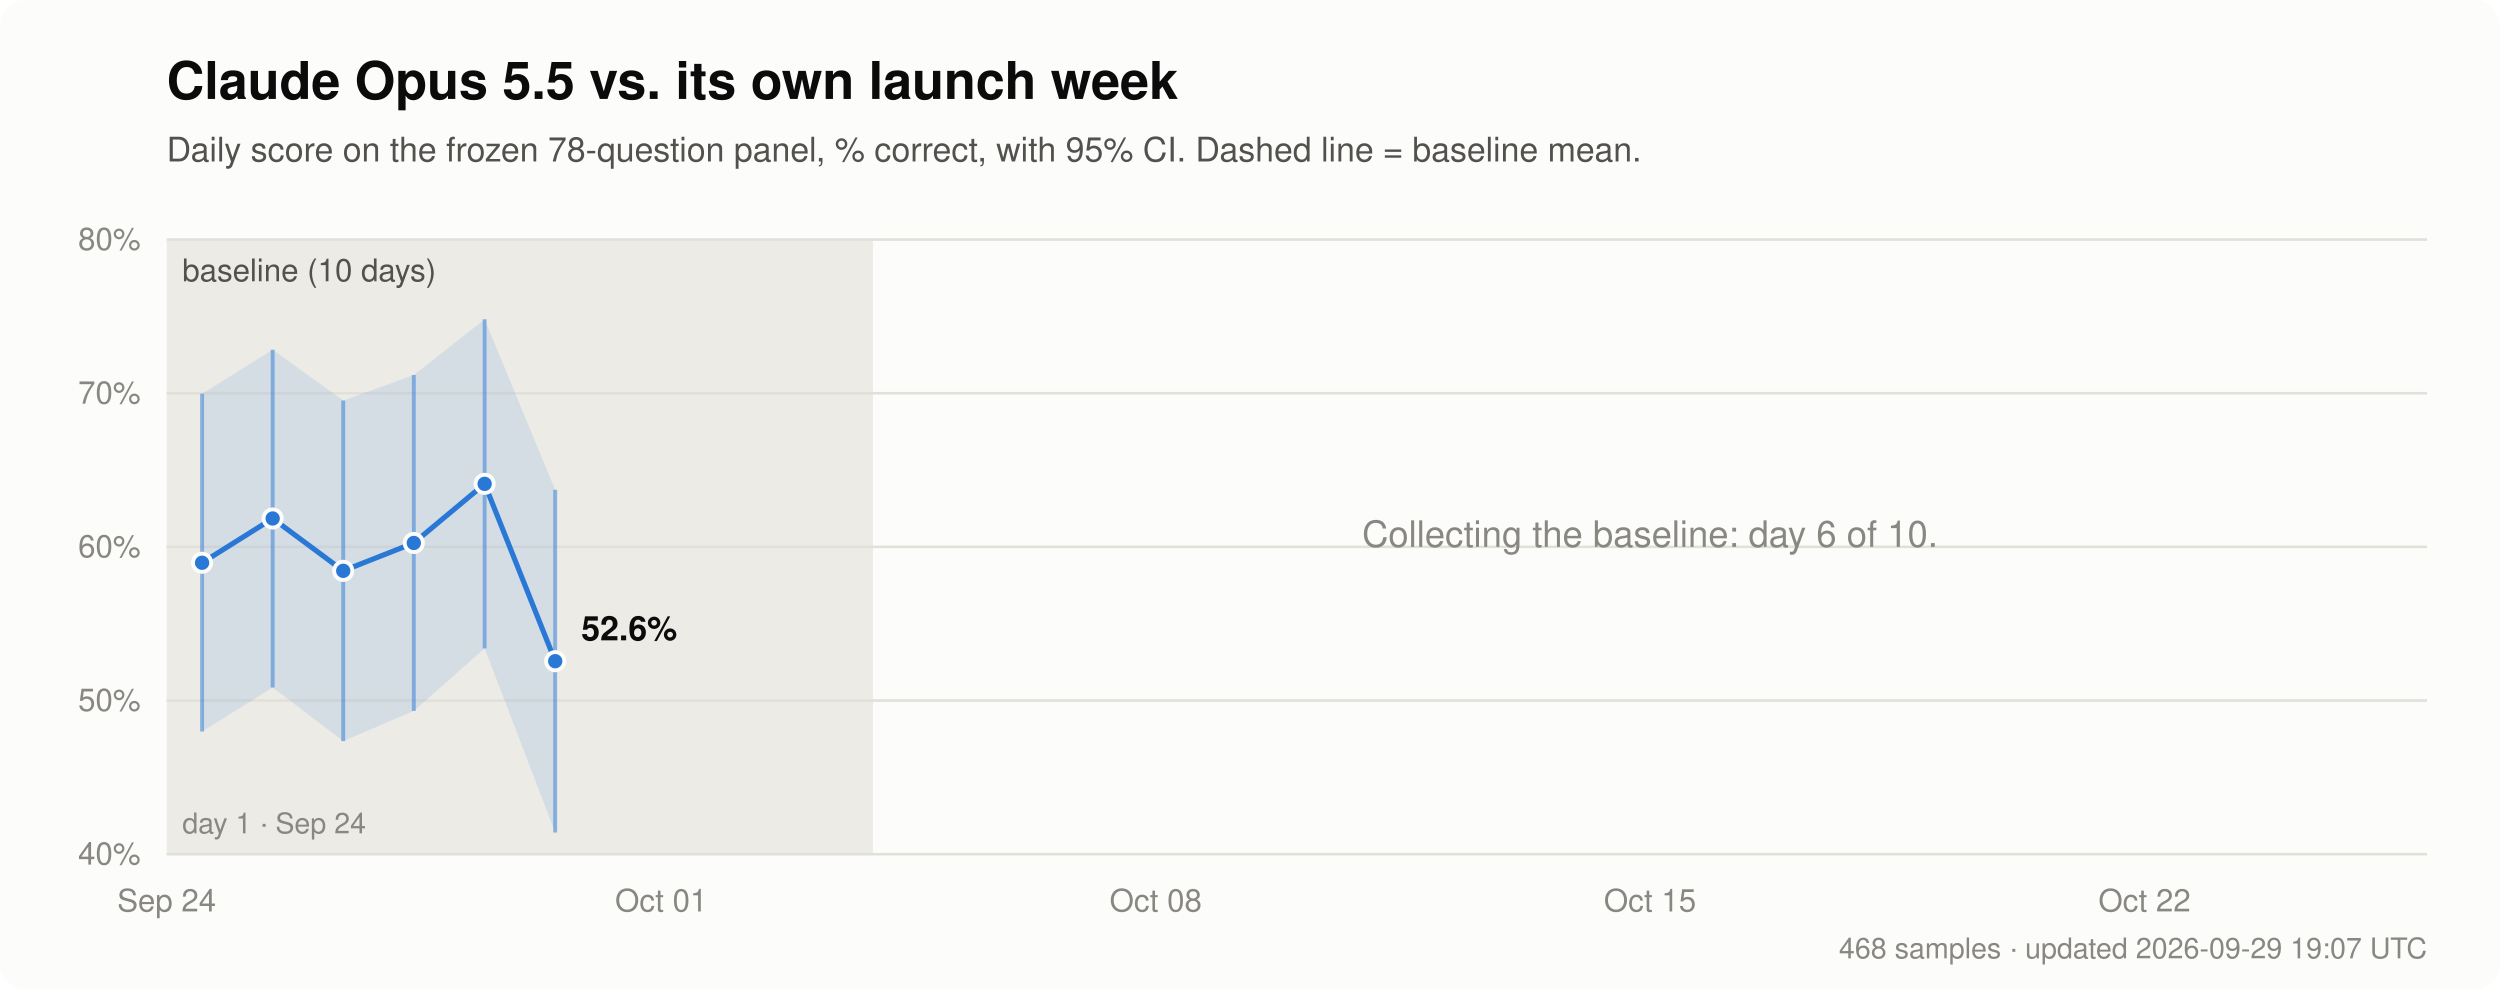
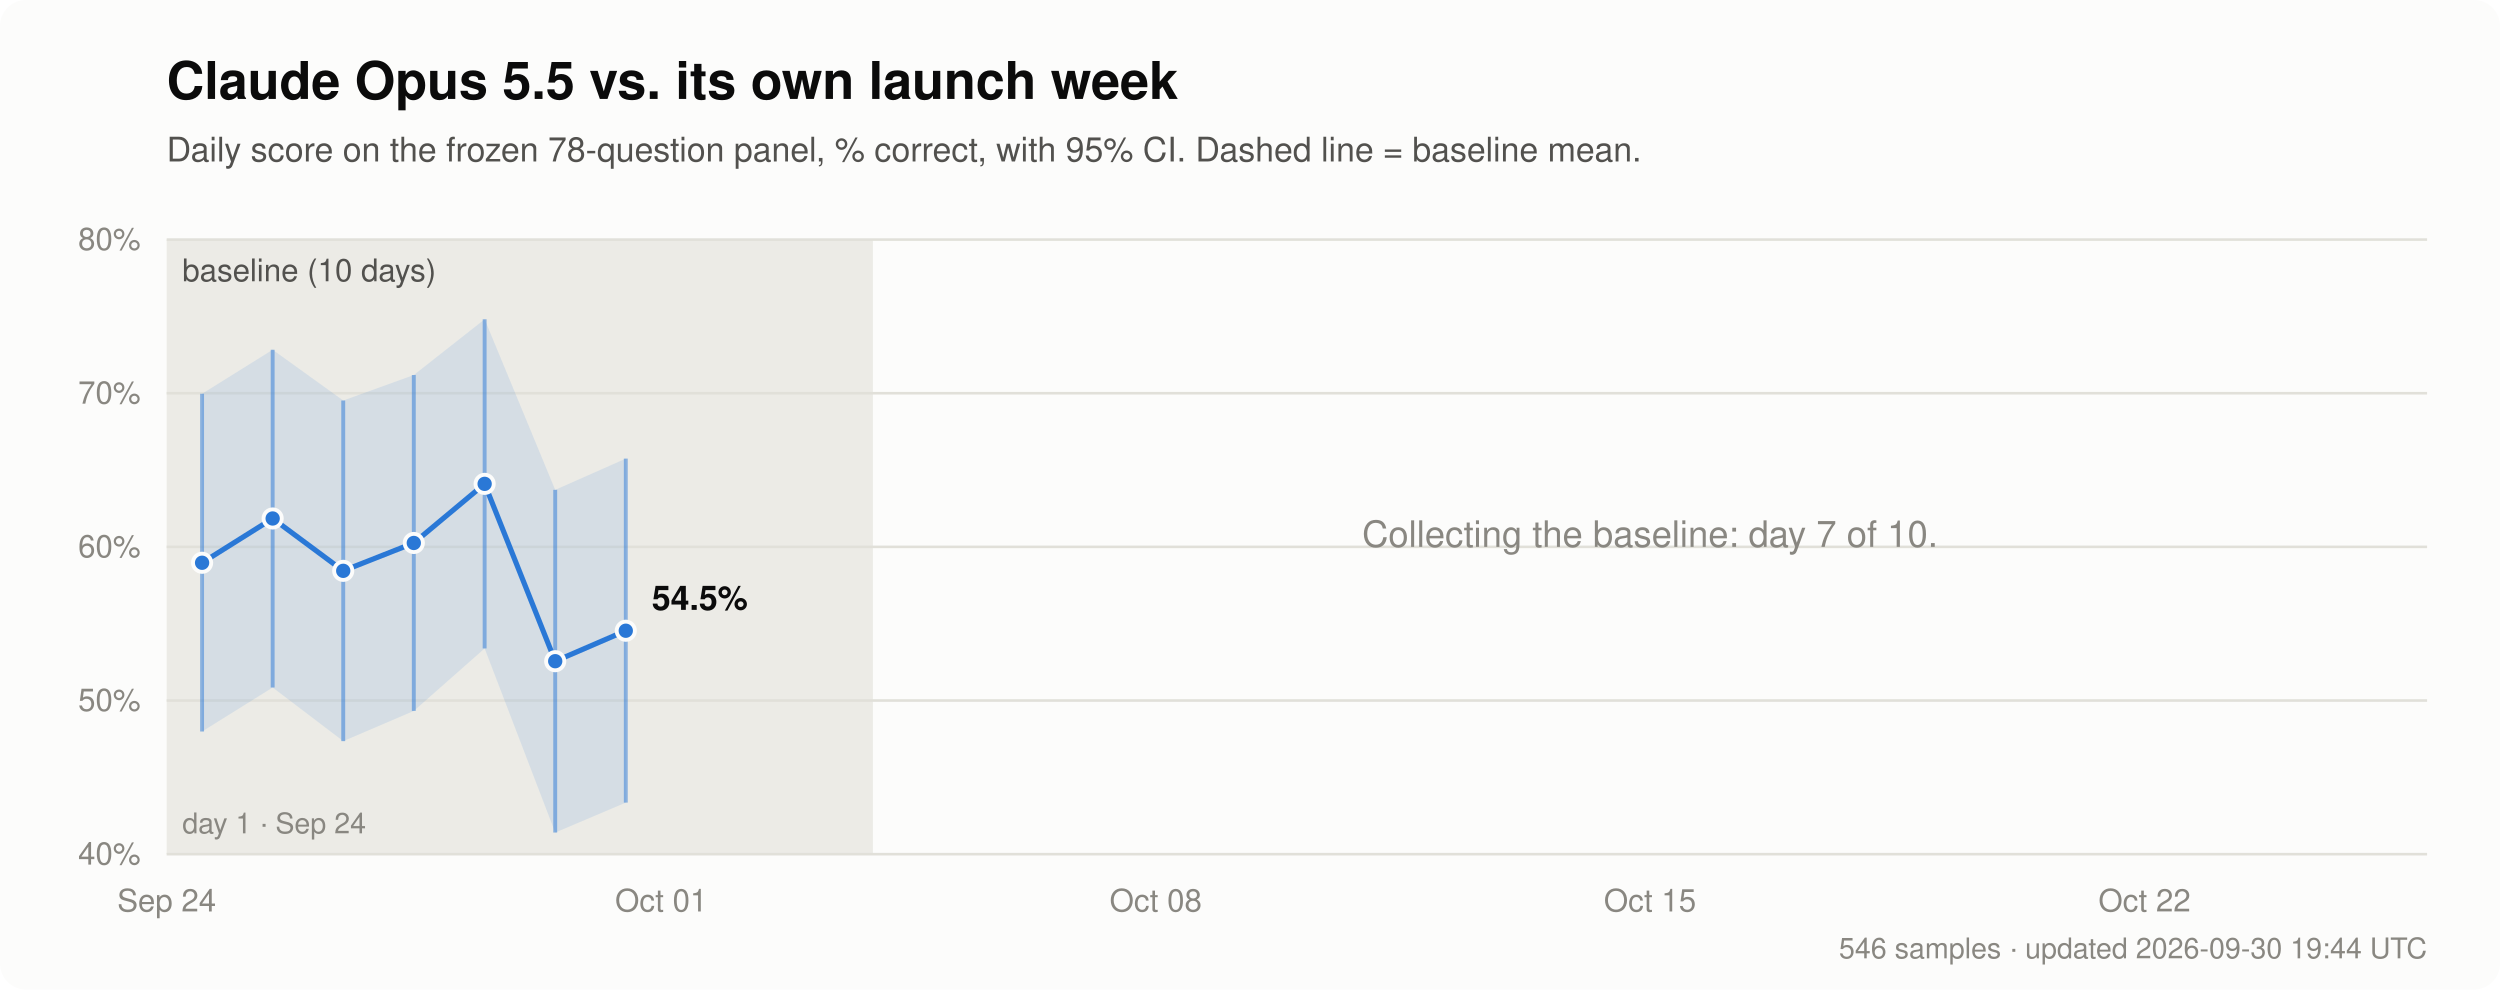
<svg xmlns="http://www.w3.org/2000/svg" width="960" height="380" viewBox="0 0 960 380" font-family="-apple-system, Segoe UI, Helvetica, Arial, sans-serif" role="img" aria-labelledby="t d">
  <rect width="960" height="380" rx="10" fill="#fcfcfb" />
  <text x="64" y="38" fill="#0b0b0b" font-size="20" font-weight="600">Claude Opus 5.5 vs. its own launch week</text>
  <text x="64" y="62" fill="#52514e" font-size="13">Daily score on the frozen 78-question panel, % correct, with 95% CI. Dashed line = baseline mean.</text>
  <line x1="64" y1="328.0" x2="932" y2="328.0" stroke="#e1e0d9" stroke-width="1" />
  <text x="54" y="332.0" text-anchor="end" fill="#898781" font-size="12">40%</text>
  <line x1="64" y1="269.0" x2="932" y2="269.0" stroke="#e1e0d9" stroke-width="1" />
  <text x="54" y="273.0" text-anchor="end" fill="#898781" font-size="12">50%</text>
  <line x1="64" y1="210.0" x2="932" y2="210.0" stroke="#e1e0d9" stroke-width="1" />
  <text x="54" y="214.0" text-anchor="end" fill="#898781" font-size="12">60%</text>
  <line x1="64" y1="151.0" x2="932" y2="151.0" stroke="#e1e0d9" stroke-width="1" />
  <text x="54" y="155.0" text-anchor="end" fill="#898781" font-size="12">70%</text>
  <line x1="64" y1="92.0" x2="932" y2="92.0" stroke="#e1e0d9" stroke-width="1" />
  <text x="54" y="96.0" text-anchor="end" fill="#898781" font-size="12">80%</text>
  <rect x="64.0" y="92" width="271.2" height="236" fill="#e1e0d9" opacity="0.6" />
  <text x="70.0" y="108" fill="#52514e" font-size="12">baseline (10 days)</text>
  <text x="70.0" y="320" fill="#898781" font-size="11">day 1 · Sep 24</text>
  <text x="64.0" y="350" text-anchor="middle" fill="#898781" font-size="12">Sep 24</text>
  <text x="253.9" y="350" text-anchor="middle" fill="#898781" font-size="12">Oct 01</text>
  <text x="443.8" y="350" text-anchor="middle" fill="#898781" font-size="12">Oct 08</text>
  <text x="633.6" y="350" text-anchor="middle" fill="#898781" font-size="12">Oct 15</text>
  <text x="823.5" y="350" text-anchor="middle" fill="#898781" font-size="12">Oct 22</text>
-   <path d="M77.6,151.2 L104.7,134.3 L131.8,153.8 L158.9,144.0 L186.1,122.6 L213.2,188.1 L213.2,319.7 L186.1,249.0 L158.9,273.0 L131.8,284.6 L104.7,264.0 L77.6,280.9 Z" fill="#2a78d6" opacity="0.12" />
-   <path d="M77.6,216.1 L104.7,199.1 L131.8,219.2 L158.9,208.5 L186.1,185.8 L213.2,253.9" fill="none" stroke="#2a78d6" stroke-width="2" stroke-linejoin="round" stroke-linecap="round" />
+   <path d="M77.6,151.2 L104.7,134.3 L131.8,153.8 L158.9,144.0 L186.1,122.6 L213.2,188.1 L240.3,176.1 L240.3,308.2 L213.2,319.7 L186.1,249.0 L158.9,273.0 L131.8,284.6 L104.7,264.0 L77.6,280.9 Z" fill="#2a78d6" opacity="0.12" />
+   <path d="M77.6,216.1 L104.7,199.1 L131.8,219.2 L158.9,208.5 L186.1,185.8 L213.2,253.9 L240.3,242.2" fill="none" stroke="#2a78d6" stroke-width="2" stroke-linejoin="round" stroke-linecap="round" />
  <line x1="77.6" y1="280.9" x2="77.6" y2="151.2" stroke="#2a78d6" stroke-width="1.5" opacity="0.5" />
  <circle cx="77.6" cy="216.1" r="3.5" fill="#2a78d6" stroke="#fcfcfb" stroke-width="1.5" />
  <line x1="104.7" y1="264.0" x2="104.7" y2="134.3" stroke="#2a78d6" stroke-width="1.5" opacity="0.5" />
  <circle cx="104.7" cy="199.1" r="3.5" fill="#2a78d6" stroke="#fcfcfb" stroke-width="1.5" />
  <line x1="131.8" y1="284.6" x2="131.8" y2="153.8" stroke="#2a78d6" stroke-width="1.5" opacity="0.5" />
  <circle cx="131.8" cy="219.2" r="3.5" fill="#2a78d6" stroke="#fcfcfb" stroke-width="1.5" />
  <line x1="158.9" y1="273.0" x2="158.9" y2="144.0" stroke="#2a78d6" stroke-width="1.5" opacity="0.5" />
  <circle cx="158.9" cy="208.5" r="3.5" fill="#2a78d6" stroke="#fcfcfb" stroke-width="1.5" />
  <line x1="186.1" y1="249.0" x2="186.1" y2="122.6" stroke="#2a78d6" stroke-width="1.5" opacity="0.5" />
  <circle cx="186.1" cy="185.8" r="3.5" fill="#2a78d6" stroke="#fcfcfb" stroke-width="1.5" />
  <line x1="213.2" y1="319.7" x2="213.2" y2="188.1" stroke="#2a78d6" stroke-width="1.5" opacity="0.5" />
  <circle cx="213.2" cy="253.9" r="3.5" fill="#2a78d6" stroke="#fcfcfb" stroke-width="1.5" />
-   <text x="223.2" y="245.9" fill="#0b0b0b" font-size="13" font-weight="600">52.6%</text>
-   <text x="633.6" y="210.0" text-anchor="middle" fill="#898781" font-size="14">Collecting the baseline: day 6 of 10.</text>
-   <text x="932" y="368" text-anchor="end" fill="#898781" font-size="11">468 samples · updated 2026-09-29 19:07 UTC</text>
+   <line x1="240.3" y1="308.2" x2="240.3" y2="176.1" stroke="#2a78d6" stroke-width="1.5" opacity="0.5" />
+   <circle cx="240.3" cy="242.2" r="3.5" fill="#2a78d6" stroke="#fcfcfb" stroke-width="1.5" />
+   <text x="250.3" y="234.2" fill="#0b0b0b" font-size="13" font-weight="600">54.5%</text>
+   <text x="633.6" y="210.0" text-anchor="middle" fill="#898781" font-size="14">Collecting the baseline: day 7 of 10.</text>
+   <text x="932" y="368" text-anchor="end" fill="#898781" font-size="11">546 samples · updated 2026-09-30 19:44 UTC</text>
</svg>
